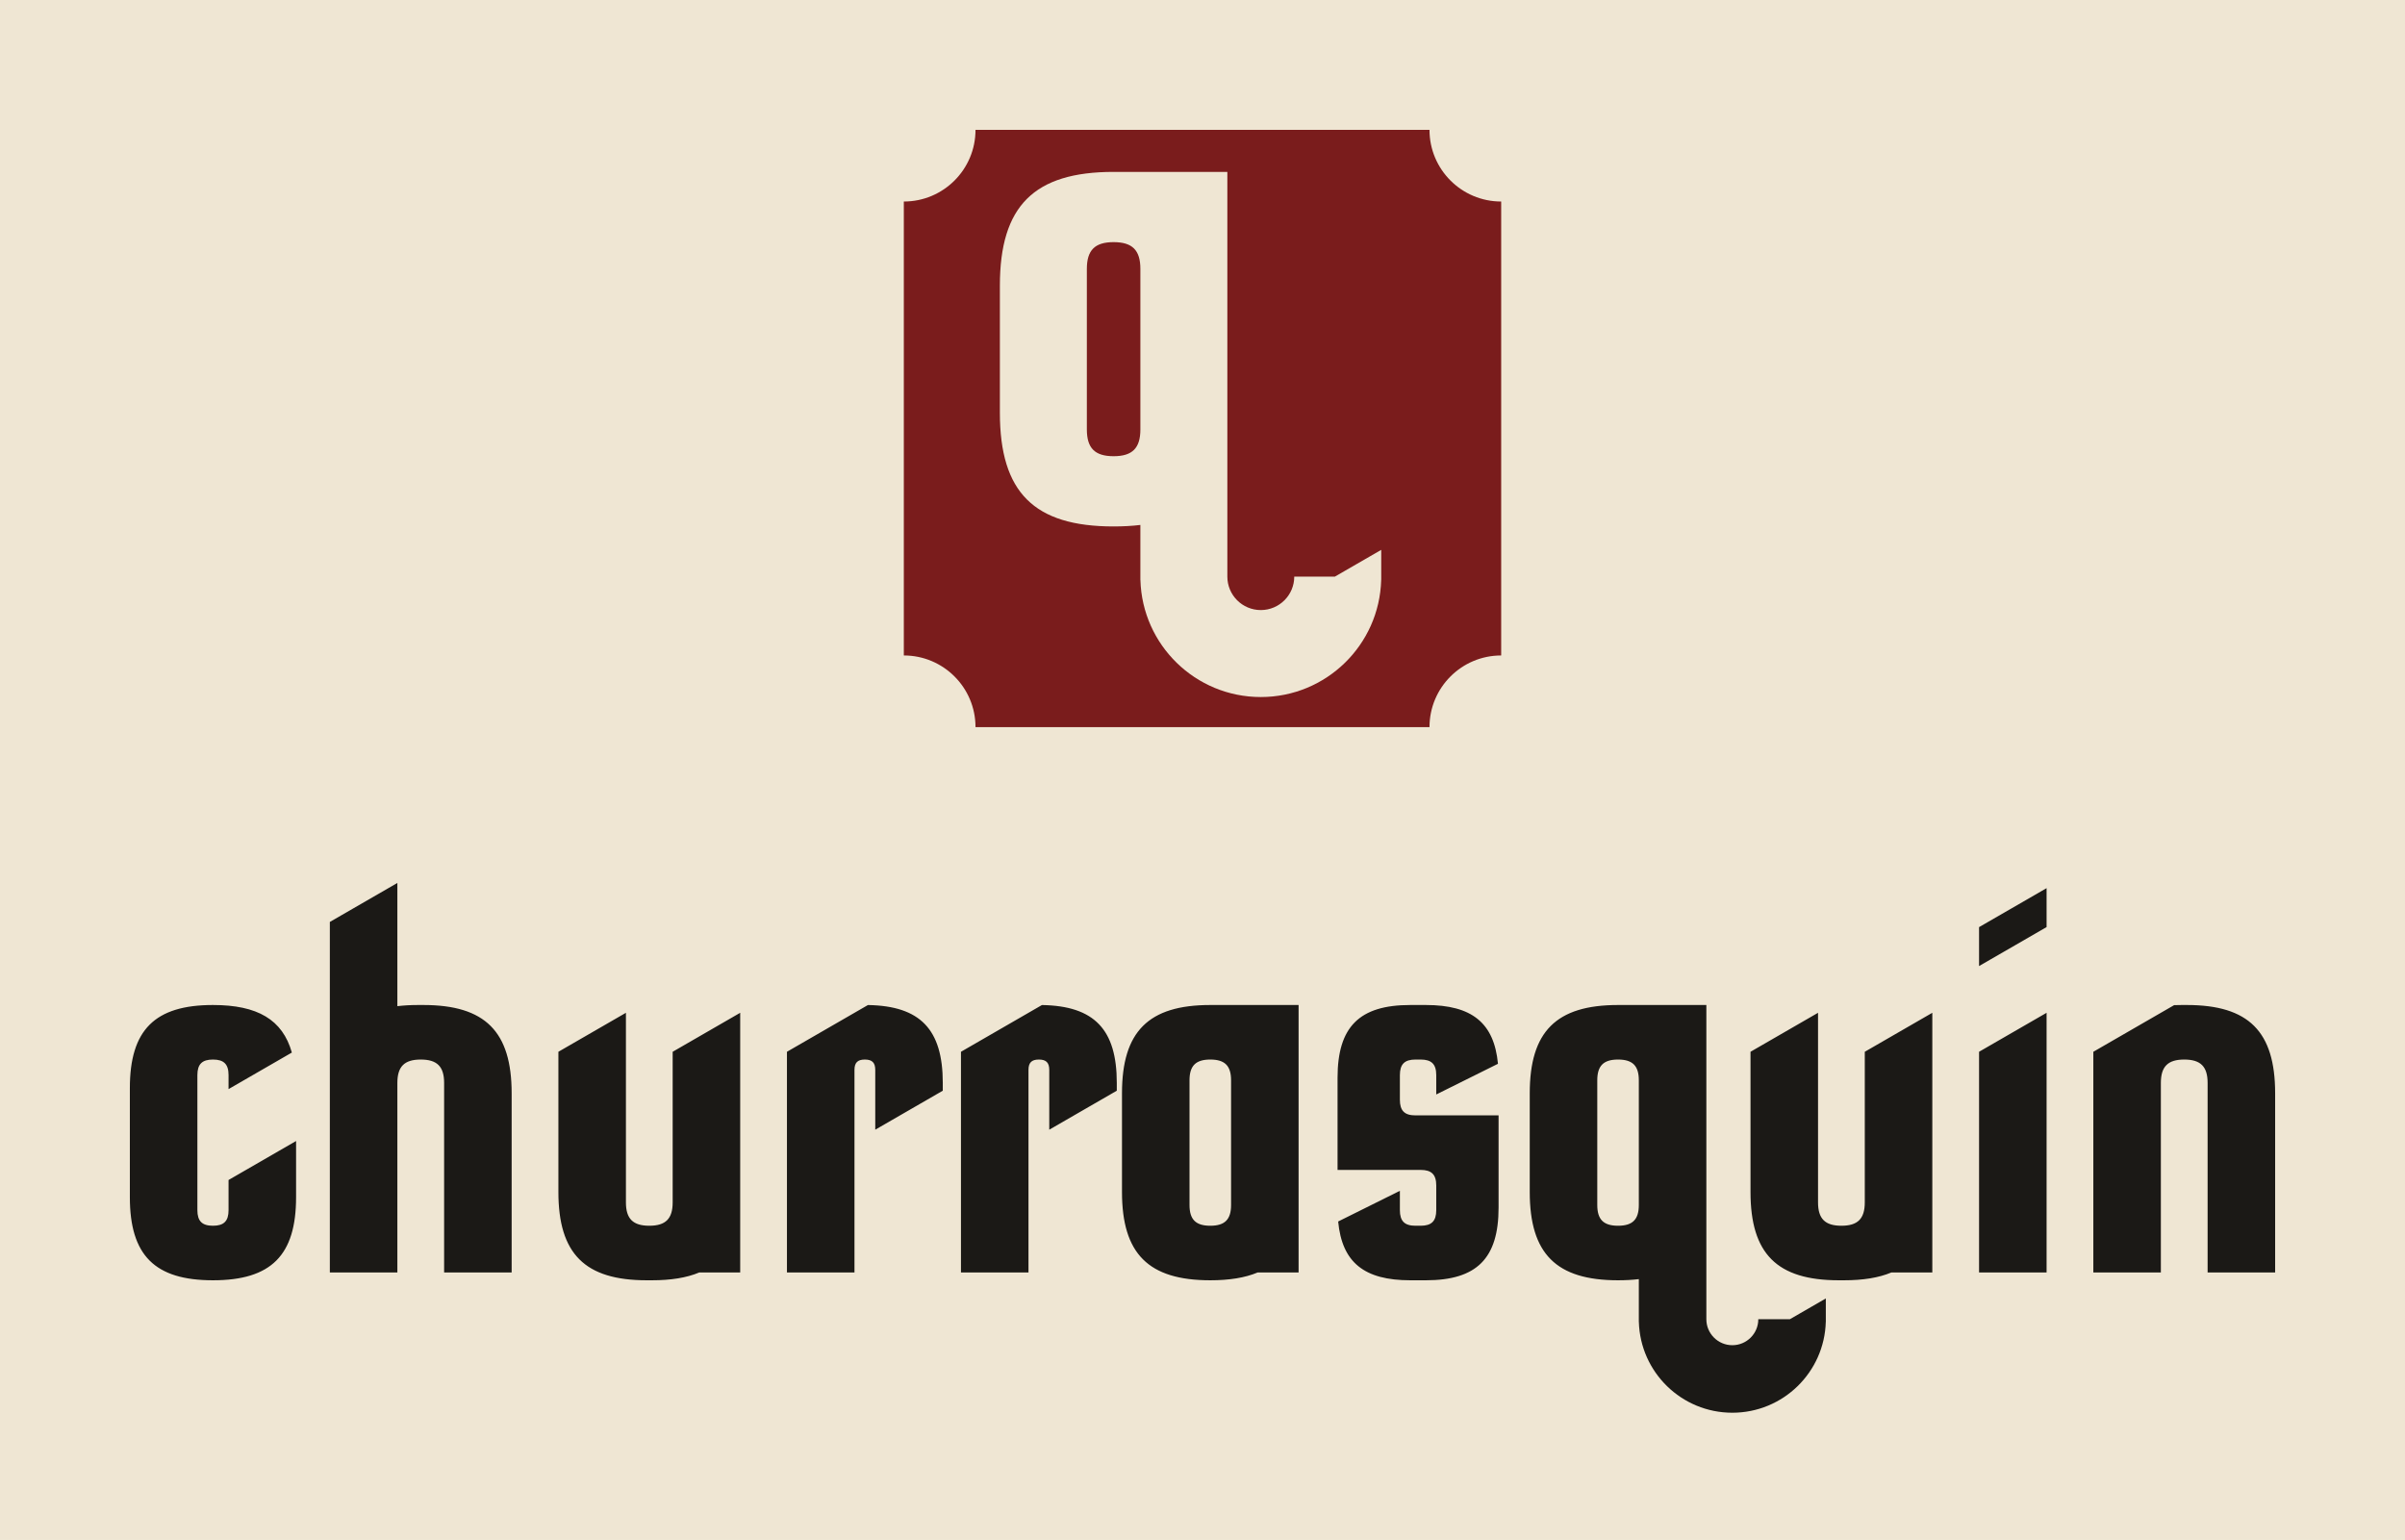
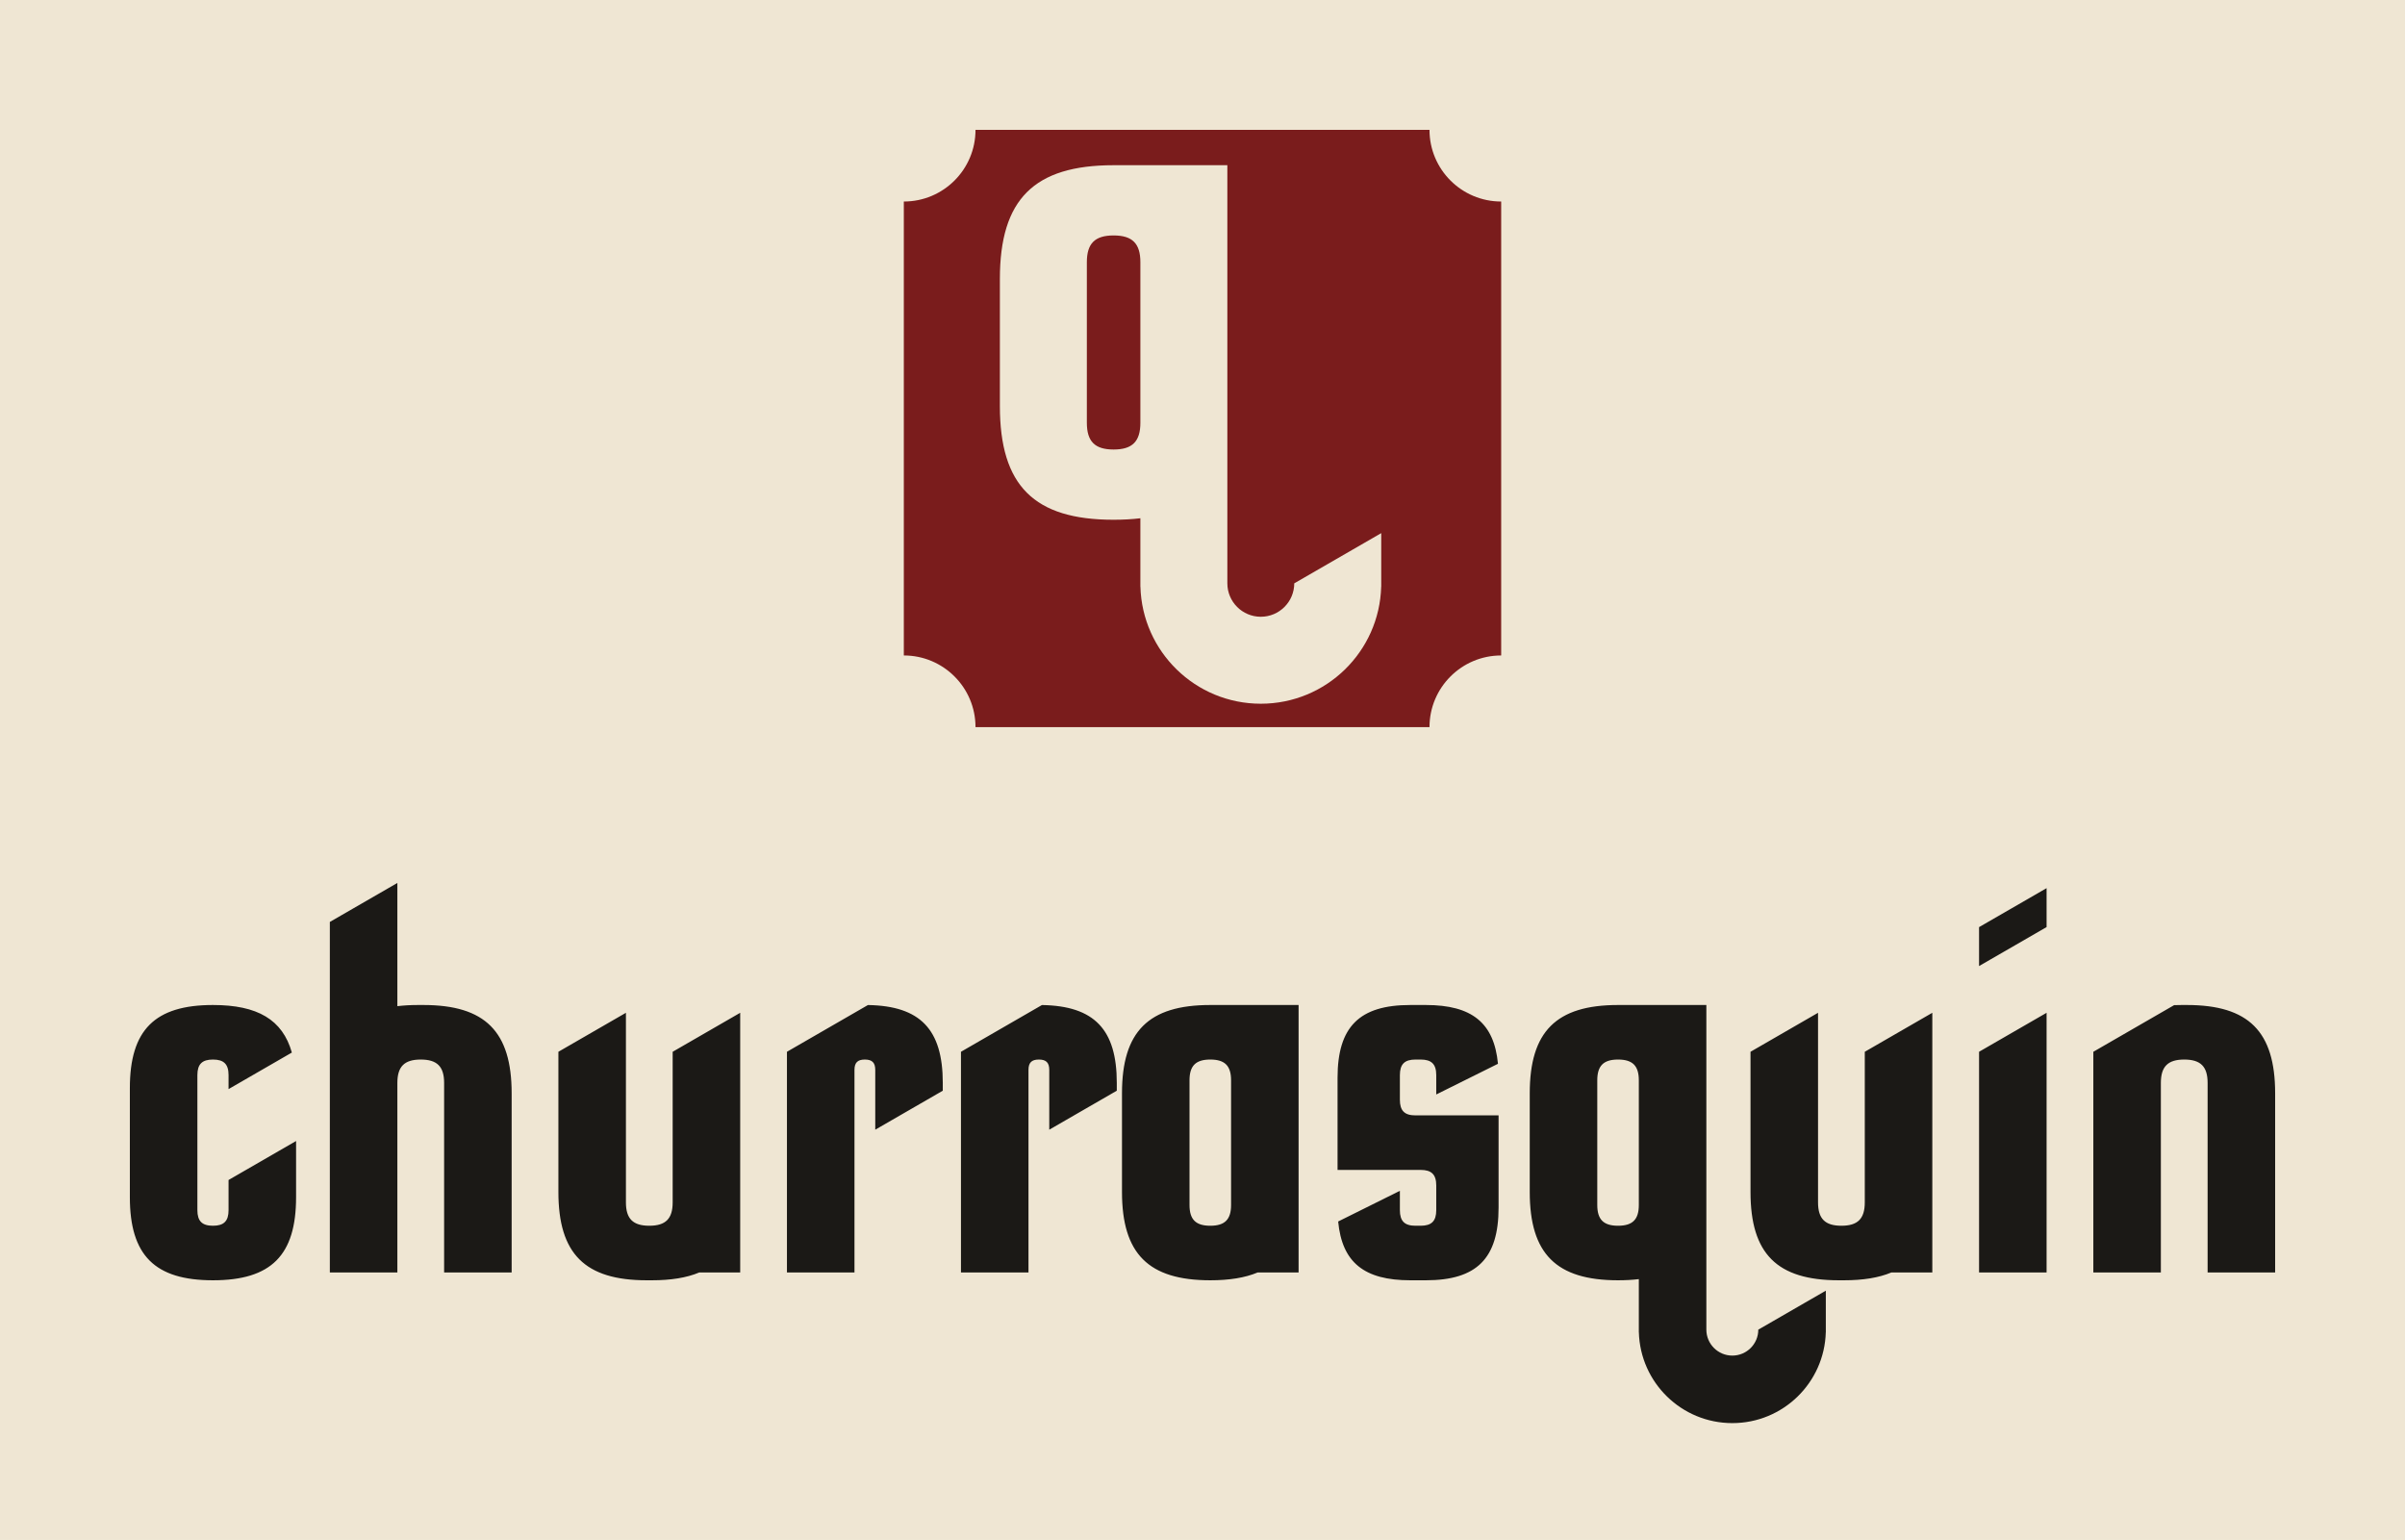
<svg xmlns="http://www.w3.org/2000/svg" viewBox="-50 -490 926 593">
  <rect x="-50" y="-490" width="926" height="593" fill="#EFE6D3" />
  <g transform="translate(298,-440) scale(1.15)">
    <path d="M0,24c13.255,0 24,-10.745 24,-24h152c0,13.255 10.745,24 24,24v152c-13.255,0 -24,10.745 -24,24h-152c0,-13.255 -10.745,-24 -24,-24z" fill="#7A1C1C" />
-     <path d="M70.24,132.8c-26.656,0 -38.08,-11.424 -38.08,-38.08v-42.56c0,-26.656 11.424,-38.08 38.08,-38.08h38.08v135.52c0,6.186 5.014,11.2 11.2,11.2c6.186,0 11.2,-5.014 11.2,-11.2h13.601l15.519,-8.96v10.08h-0.015c-0.593,21.75 -18.411,39.2 -40.305,39.2c-21.894,0 -39.712,-17.45 -40.305,-39.2h-0.015v-18.422c-2.771,0.337 -5.755,0.502 -8.96,0.502zM61.28,46.56v53.76c0,6.272 2.688,8.96 8.96,8.96c6.272,0 8.96,-2.688 8.96,-8.96v-53.76c0,-6.272 -2.688,-8.96 -8.96,-8.96c-6.272,0 -8.96,2.688 -8.96,8.96z" fill="#EFE6D3" />
+     <path d="M70.24,130.56c-26.656,0 -38.08,-11.424 -38.08,-38.08v-42.56c0,-26.656 11.424,-38.08 38.08,-38.08h38.08v140c0,6.186 5.014,11.2 11.2,11.2c6.186,0 11.2,-5.014 11.2,-11.2h0.022l29.098,-16.8v17.92h-0.015c-0.593,21.75 -18.411,39.2 -40.305,39.2c-21.894,0 -39.712,-17.45 -40.305,-39.2h-0.015v-22.902c-2.771,0.337 -5.755,0.502 -8.96,0.502zM61.28,44.32v53.76c0,6.272 2.688,8.96 8.96,8.96c6.272,0 8.96,-2.688 8.96,-8.96v-53.76c0,-6.272 -2.688,-8.96 -8.96,-8.96c-6.272,0 -8.96,2.688 -8.96,8.96z" fill="#EFE6D3" />
  </g>
-   <path transform="translate(0,0)" d="M32,-103c17.146,0 26.792,5.625 30.374,18.309l-24.374,14.072v-5.381c0,-4.2 -1.8,-6 -6,-6c-4.2,0 -6,1.8 -6,6v52c0,4.2 1.8,6 6,6c4.2,0 6,-1.8 6,-6l0,-11.619l26,-15.011v21.63c0,22.4 -9.6,32 -32,32c-22.4,0 -32,-9.6 -32,-32v-42c0,-22.4 9.6,-32 32,-32zM111,-103h2c23.8,0 34,10.2 34,34v69l-26,0v-73c0,-6.3 -2.7,-9 -9,-9c-6.3,0 -9,2.7 -9,9l0,73l-26,0v-134.989l26,-15.011l0,47.448c2.474,-0.301 5.139,-0.448 8,-0.448zM201,3h-2c-23.8,0 -34,-10.2 -34,-34v-53.989l26,-15.011v73c0,6.3 2.7,9 9,9c6.3,0 9,-2.7 9,-9l0,-57.989l26,-15.011v100l-15.785,0c-4.849,2.033 -10.887,3 -18.215,3zM313,-73v3l-26,15.011v-23.011c0,-2.8 -1.2,-4 -4,-4c-2.8,0 -4,1.2 -4,4v78l-26,0v-84.989l31.179,-18.001c20.158,0.335 28.821,9.388 28.821,29.99zM380,-73v3l-26,15.011v-23.011c0,-2.8 -1.2,-4 -4,-4c-2.8,0 -4,1.2 -4,4v78l-26,0v-84.989l31.179,-18.001c20.158,0.335 28.821,9.388 28.821,29.99zM416,3c-23.8,0 -34,-10.2 -34,-34v-38c0,-23.8 10.2,-34 34,-34h34v103l-15.785,0c-4.849,2.033 -10.887,3 -18.215,3zM408,-74v48c0,5.6 2.4,8 8,8c5.6,0 8,-2.4 8,-8v-48c0,-5.6 -2.4,-8 -8,-8c-5.6,0 -8,2.4 -8,8zM493,-103h6c17.709,0 26.275,6.857 27.763,22.637l-23.763,11.814v-7.451c0,-4.2 -1.8,-6 -6,-6h-2c-4.2,0 -6,1.8 -6,6v9.5c0,4.2 1.8,6 6,6l32,0v35.5c0,19.6 -8.4,28 -28,28h-6c-17.709,0 -26.275,-6.857 -27.763,-22.637l23.763,-11.814v7.451c0,4.2 1.8,6 6,6h2c4.2,0 6,-1.8 6,-6v-9.5c0,-4.2 -1.8,-6 -6,-6l-32,0v-35.5c0,-19.6 8.4,-28 28,-28zM573,3c-23.8,0 -34,-10.2 -34,-34v-38c0,-23.8 10.2,-34 34,-34h34v121c0,5.523 4.477,10 10,10c5.523,0 10,-4.477 10,-10h12.144l13.856,-8v9l-0.014,0c-0.53,19.42 -16.439,35 -35.986,35c-19.548,0 -35.457,-15.58 -35.986,-35h-0.014v-16.448c-2.474,0.301 -5.139,0.448 -8,0.448zM565,-74v48c0,5.6 2.4,8 8,8c5.6,0 8,-2.4 8,-8v-48c0,-5.6 -2.4,-8 -8,-8c-5.6,0 -8,2.4 -8,8zM660,3h-2c-23.8,0 -34,-10.2 -34,-34v-53.989l26,-15.011v73c0,6.3 2.7,9 9,9c6.3,0 9,-2.7 9,-9v-57.989l26,-15.011v100l-15.785,0c-4.849,2.033 -10.887,3 -18.215,3zM712,0v-84.989l26,-15.011v100zM712,-132.989l26,-15.011v14.989l-26,15.011zM790,-103h2c23.8,0 34,10.2 34,34v69l-26,0v-73c0,-6.3 -2.7,-9 -9,-9c-6.3,0 -9,2.7 -9,9v73l-26,0v-84.989l31.104,-17.958c0.942,-0.035 1.907,-0.053 2.896,-0.053z" fill="#1B1916" />
+   <path transform="translate(0,0)" d="M32,-103c17.146,0 26.792,5.625 30.374,18.309l-24.374,14.072v-5.381c0,-4.2 -1.8,-6 -6,-6c-4.2,0 -6,1.8 -6,6v52c0,4.2 1.8,6 6,6c4.2,0 6,-1.8 6,-6l0,-11.619l26,-15.011v21.63c0,22.4 -9.6,32 -32,32c-22.4,0 -32,-9.6 -32,-32v-42c0,-22.4 9.6,-32 32,-32zM111,-103h2c23.8,0 34,10.2 34,34v69l-26,0v-73c0,-6.3 -2.7,-9 -9,-9c-6.3,0 -9,2.7 -9,9l0,73l-26,0v-134.989l26,-15.011l0,47.448c2.474,-0.301 5.139,-0.448 8,-0.448zM201,3h-2c-23.8,0 -34,-10.2 -34,-34v-53.989l26,-15.011v73c0,6.3 2.7,9 9,9c6.3,0 9,-2.7 9,-9l0,-57.989l26,-15.011v100l-15.785,0c-4.849,2.033 -10.887,3 -18.215,3zM313,-73v3l-26,15.011v-23.011c0,-2.8 -1.2,-4 -4,-4c-2.8,0 -4,1.2 -4,4v78l-26,0v-84.989l31.179,-18.001c20.158,0.335 28.821,9.388 28.821,29.99zM380,-73v3l-26,15.011v-23.011c0,-2.8 -1.2,-4 -4,-4c-2.8,0 -4,1.2 -4,4v78l-26,0v-84.989l31.179,-18.001c20.158,0.335 28.821,9.388 28.821,29.99zM416,3c-23.8,0 -34,-10.2 -34,-34v-38c0,-23.8 10.2,-34 34,-34h34v103l-15.785,0c-4.849,2.033 -10.887,3 -18.215,3zM408,-74v48c0,5.6 2.4,8 8,8c5.6,0 8,-2.4 8,-8v-48c0,-5.6 -2.4,-8 -8,-8c-5.6,0 -8,2.4 -8,8zM493,-103h6c17.709,0 26.275,6.857 27.763,22.637l-23.763,11.814v-7.451c0,-4.2 -1.8,-6 -6,-6h-2c-4.2,0 -6,1.8 -6,6v9.5c0,4.2 1.8,6 6,6l32,0v35.5c0,19.6 -8.4,28 -28,28h-6c-17.709,0 -26.275,-6.857 -27.763,-22.637l23.763,-11.814v7.451c0,4.2 1.8,6 6,6h2c4.2,0 6,-1.8 6,-6v-9.5c0,-4.2 -1.8,-6 -6,-6l-32,0v-35.5c0,-19.6 8.4,-28 28,-28zM573,3c-23.8,0 -34,-10.2 -34,-34v-38c0,-23.8 10.2,-34 34,-34h34v125c0,5.523 4.477,10 10,10c5.523,0 10,-4.477 10,-10l0.019,0l25.981,-15v16l-0.014,0c-0.53,19.42 -16.439,35 -35.986,35c-19.548,0 -35.457,-15.58 -35.986,-35h-0.014v-20.448c-2.474,0.301 -5.139,0.448 -8,0.448zM565,-74v48c0,5.6 2.4,8 8,8c5.6,0 8,-2.4 8,-8v-48c0,-5.6 -2.4,-8 -8,-8c-5.6,0 -8,2.4 -8,8zM660,3h-2c-23.8,0 -34,-10.2 -34,-34v-53.989l26,-15.011v73c0,6.3 2.7,9 9,9c6.3,0 9,-2.7 9,-9v-57.989l26,-15.011v100l-15.785,0c-4.849,2.033 -10.887,3 -18.215,3zM712,0v-84.989l26,-15.011v100zM712,-132.989l26,-15.011v14.989l-26,15.011zM790,-103h2c23.8,0 34,10.2 34,34v69l-26,0v-73c0,-6.3 -2.7,-9 -9,-9c-6.3,0 -9,2.7 -9,9v73l-26,0v-84.989l31.104,-17.958c0.942,-0.035 1.907,-0.053 2.896,-0.053z" fill="#1B1916" />
</svg>
